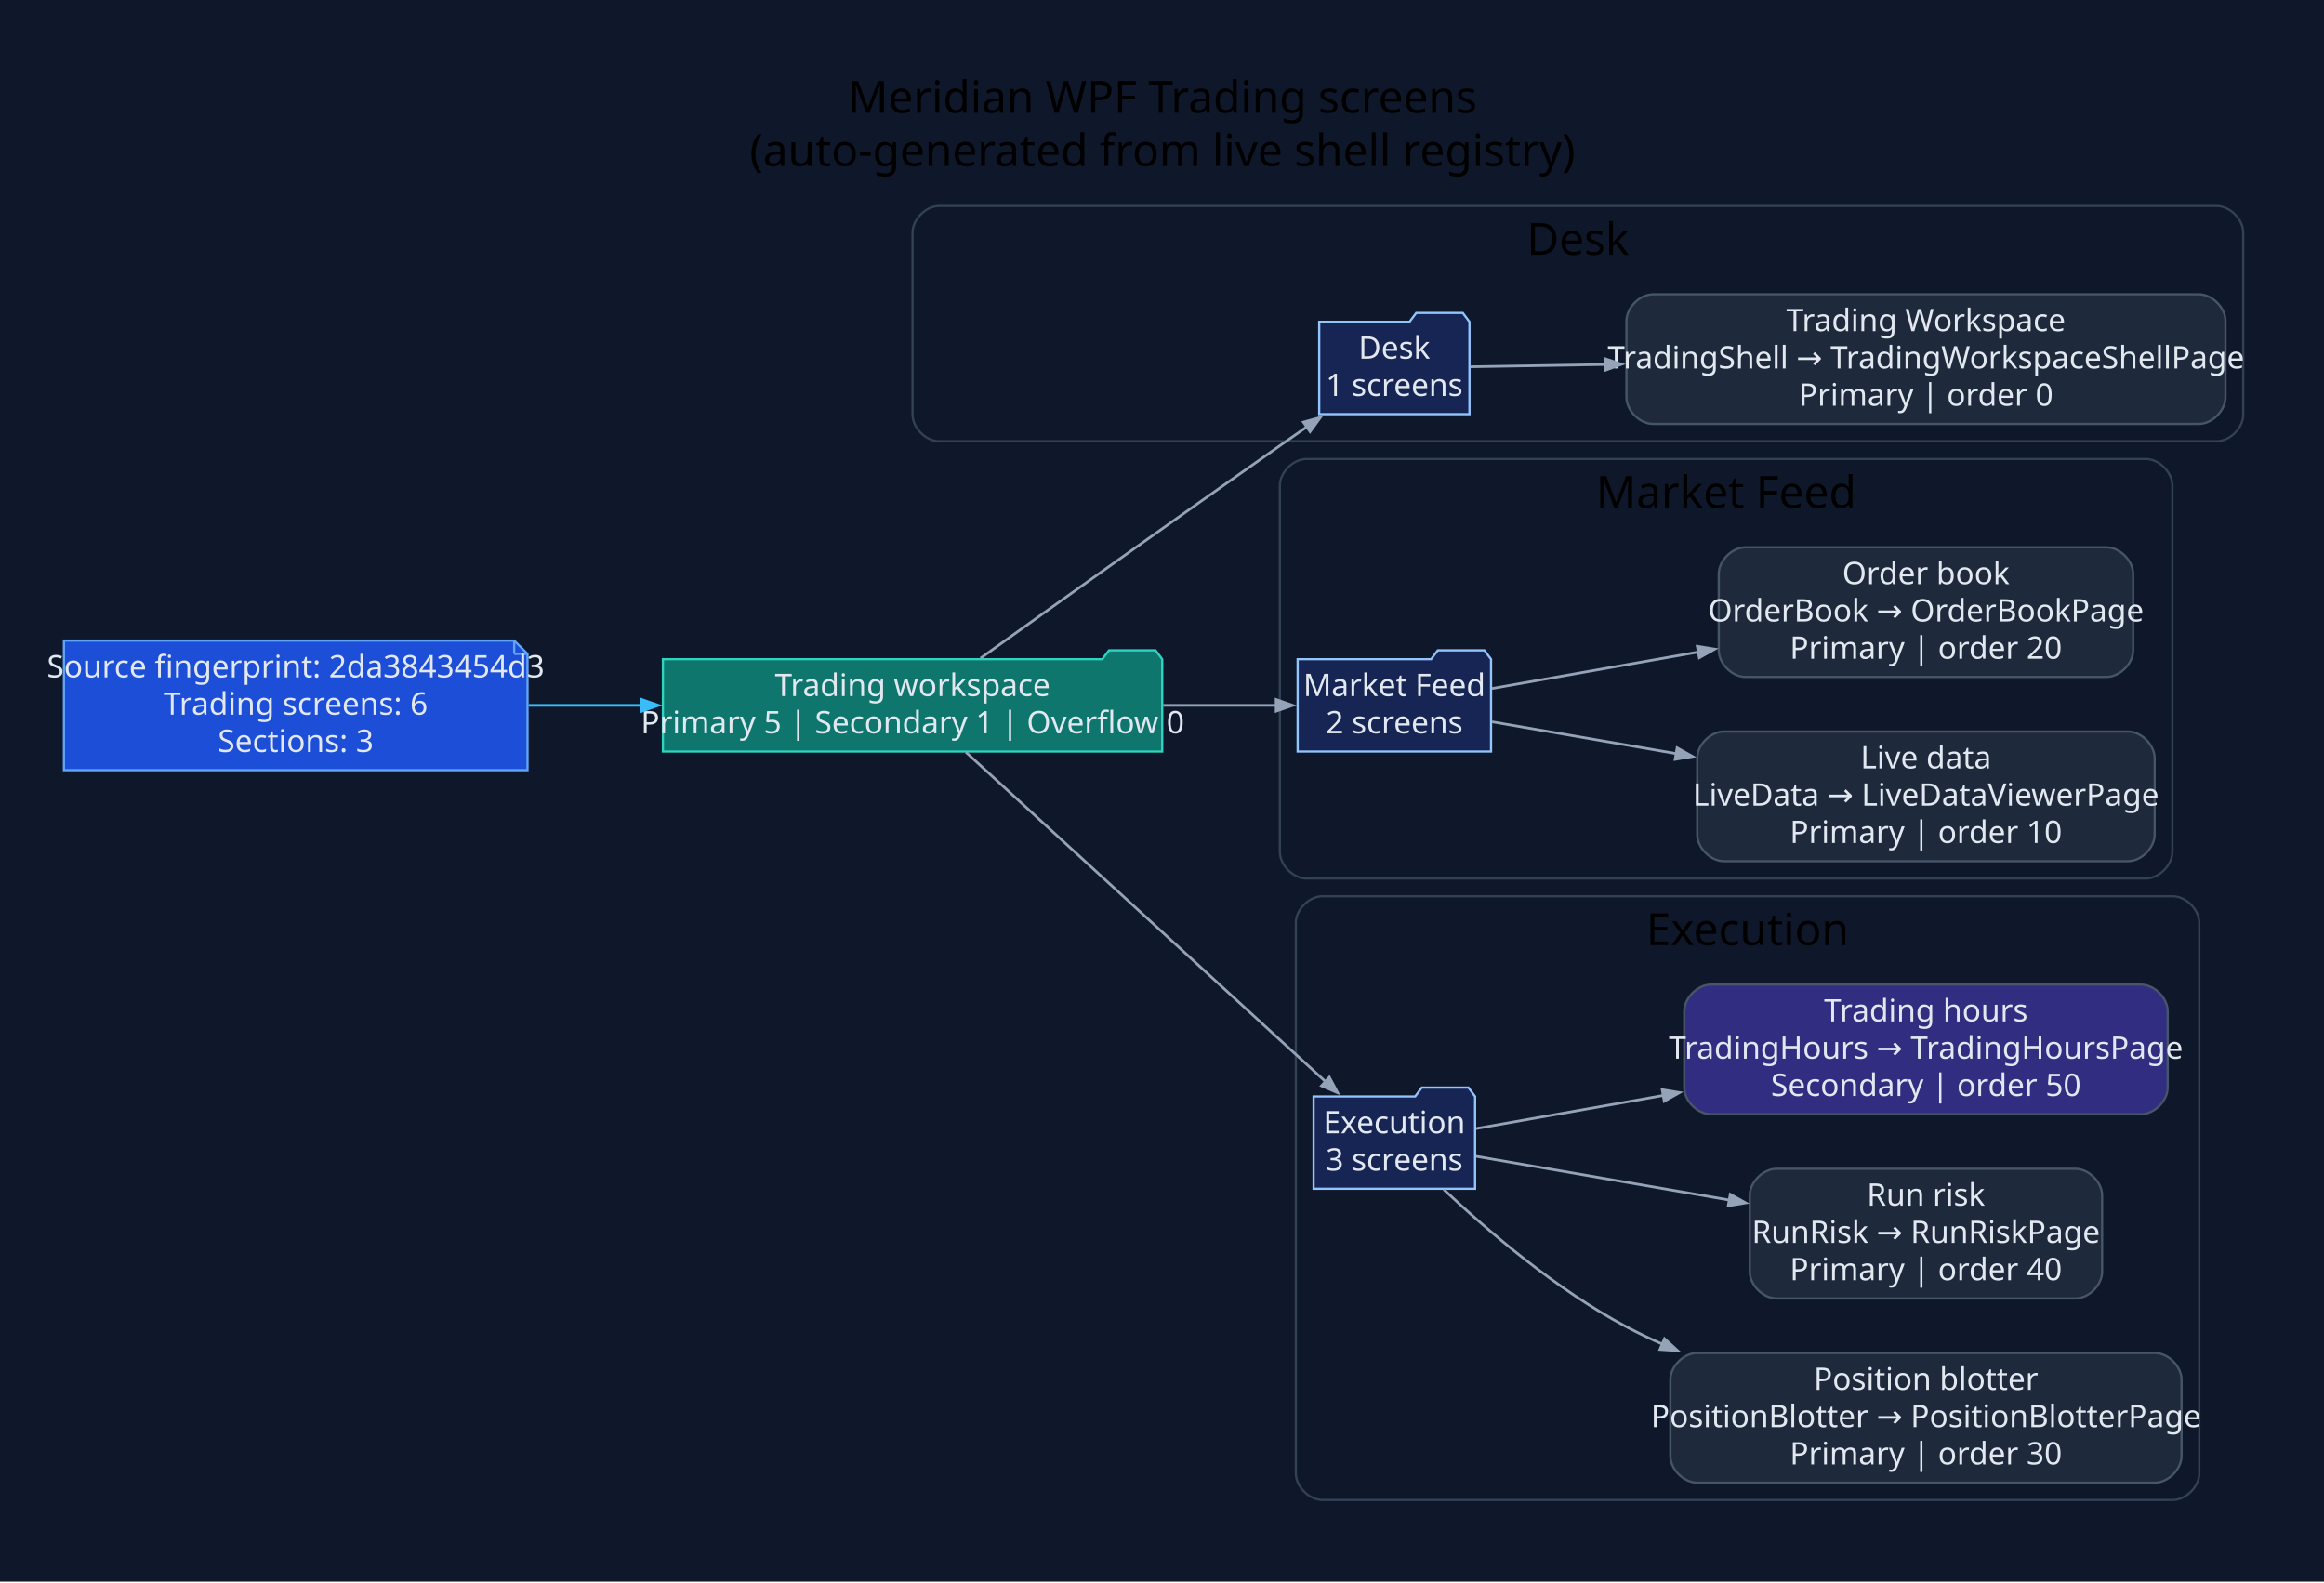
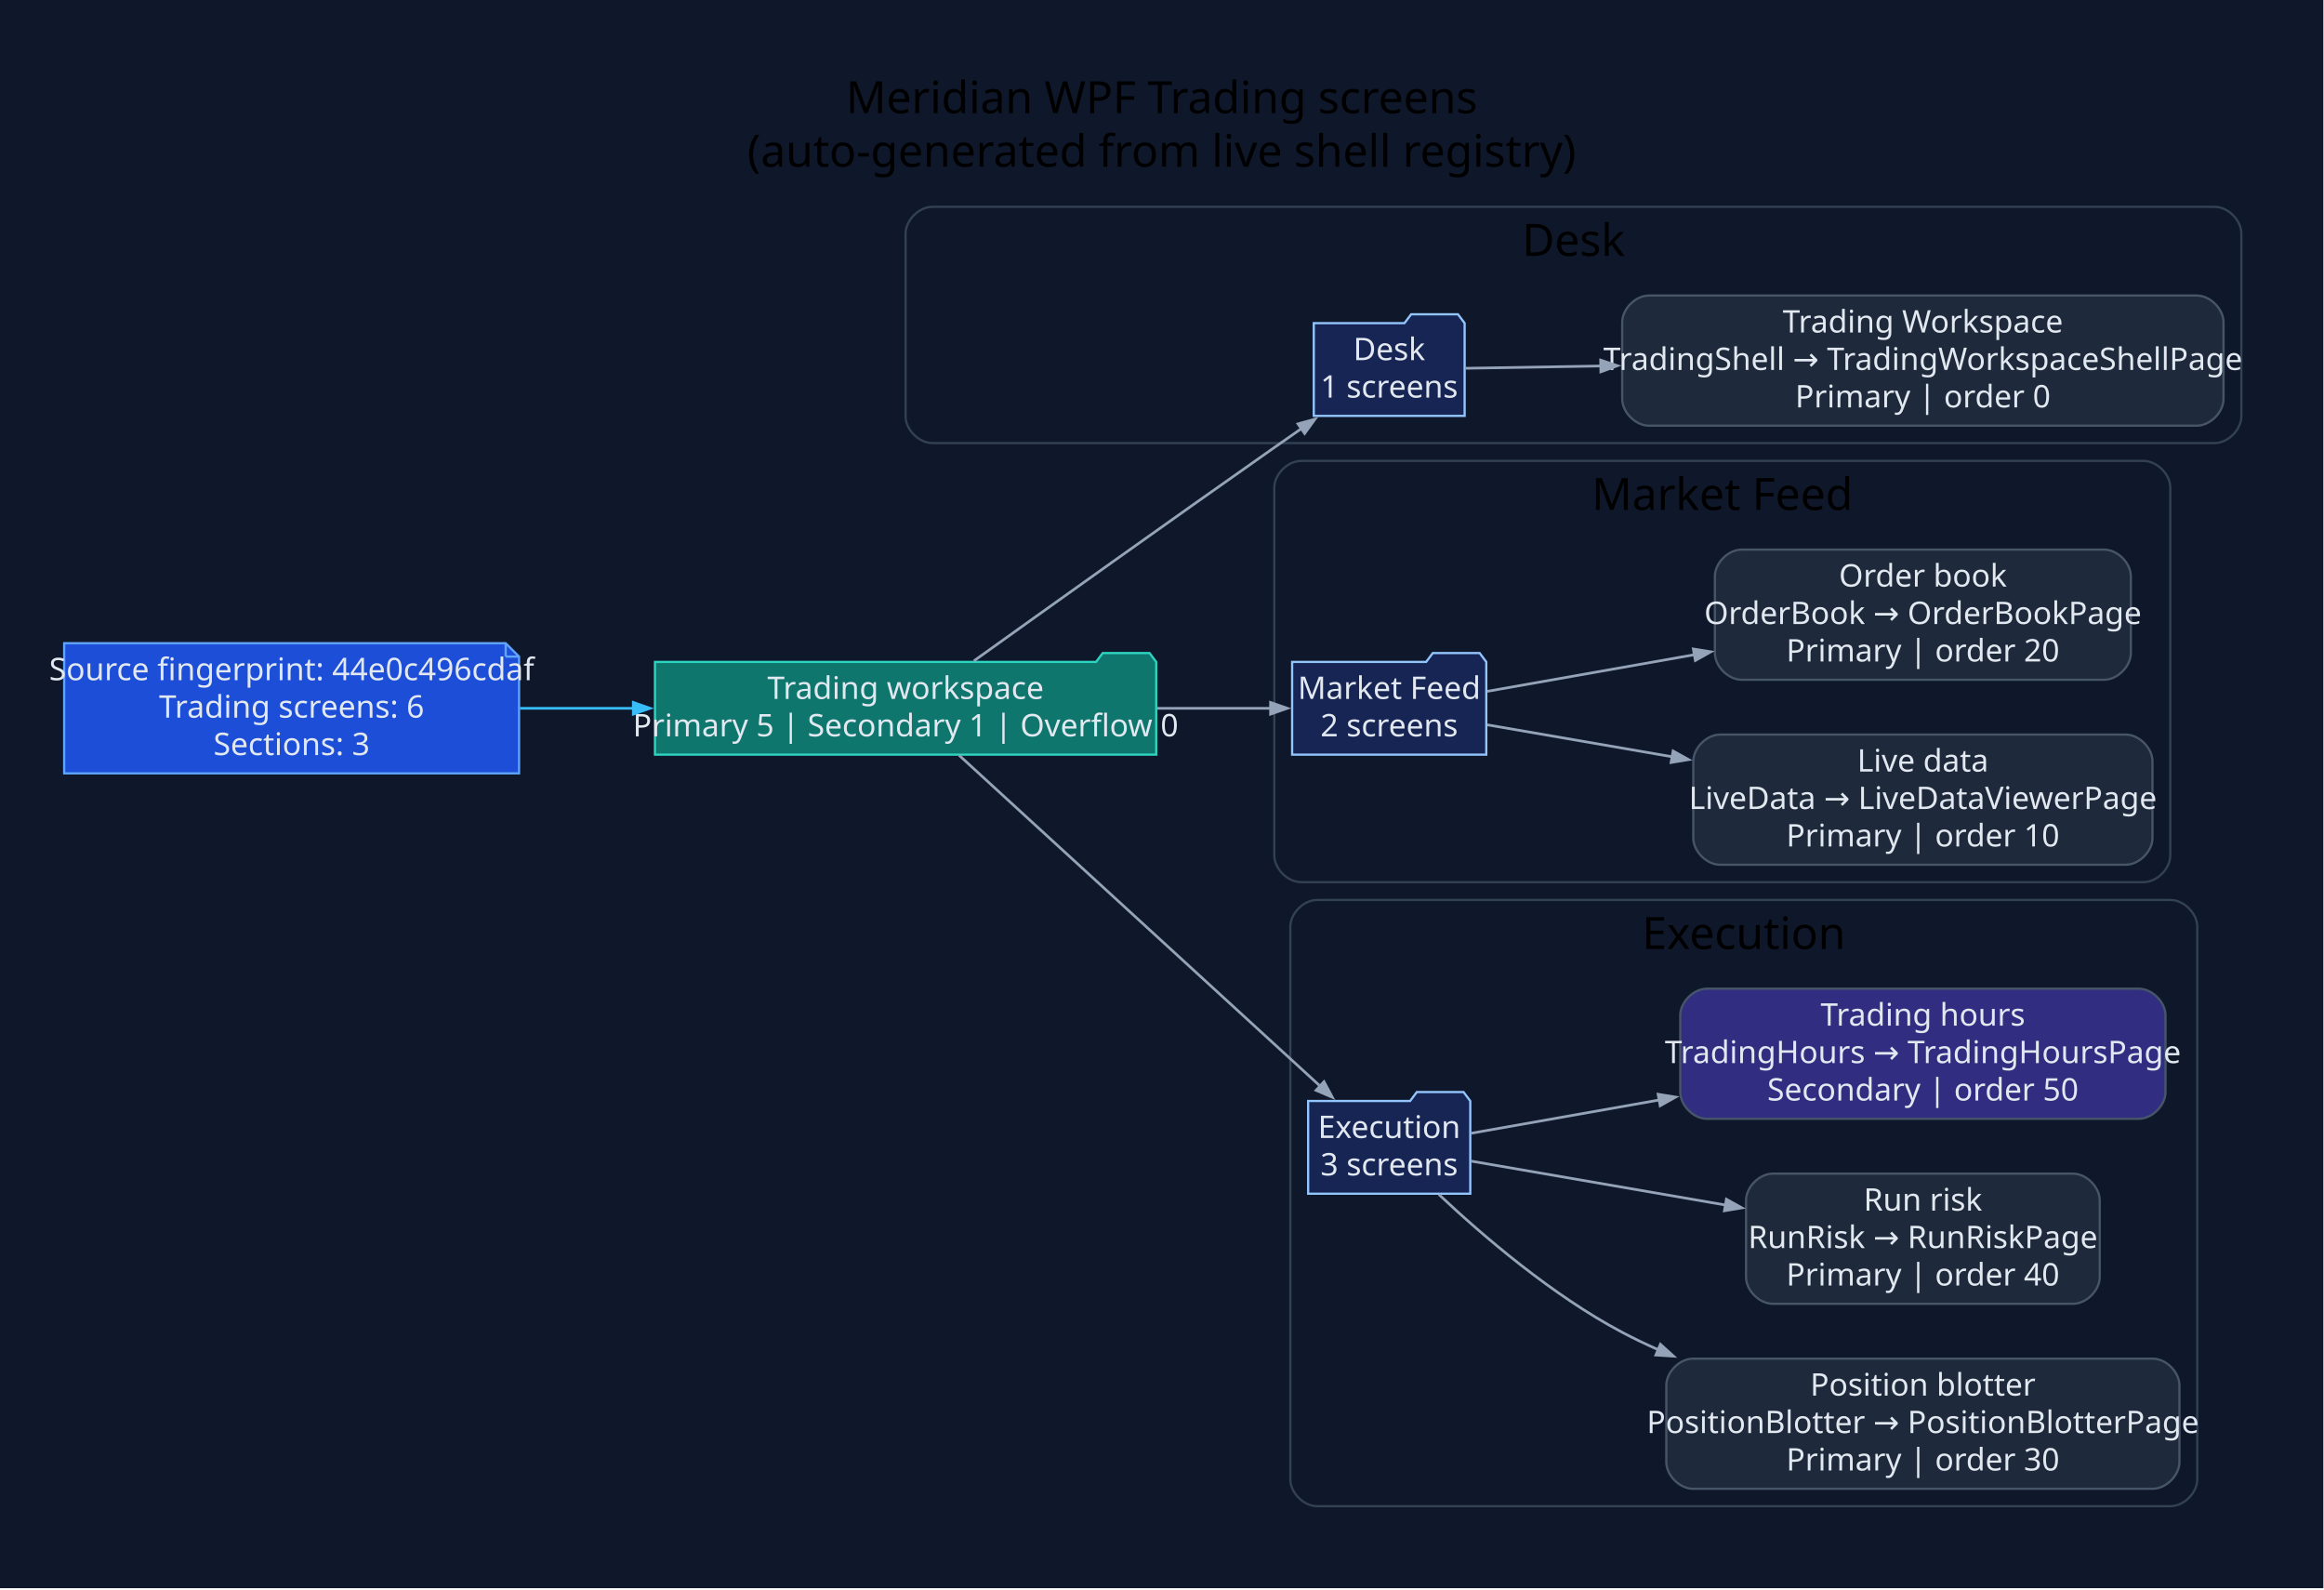
- <svg xmlns="http://www.w3.org/2000/svg" width="1047pt" height="713pt" viewBox="0.00 0.00 1047.00 713.00">
+ <svg xmlns="http://www.w3.org/2000/svg" width="1043pt" height="713pt" viewBox="0.00 0.00 1043.00 713.00">
  <g id="graph0" class="graph" transform="scale(1 1) rotate(0) translate(28.8 683.8)">
-     <polygon fill="#0f172a" stroke="none" points="-28.8,28.8 -28.8,-683.8 1018.61,-683.8 1018.61,28.8 -28.8,28.8" />
-     <text xml:space="preserve" text-anchor="middle" x="494.91" y="-633" font-family="Segoe UI" font-size="20.00">Meridian WPF Trading screens</text>
-     <text xml:space="preserve" text-anchor="middle" x="494.91" y="-609" font-family="Segoe UI" font-size="20.00">(auto-generated from live shell registry)</text>
+     <polygon fill="#0f172a" stroke="none" points="-28.8,28.8 -28.8,-683.8 1013.91,-683.8 1013.91,28.8 -28.8,28.8" />
+     <text xml:space="preserve" text-anchor="middle" x="492.56" y="-633" font-family="Segoe UI" font-size="20.00">Meridian WPF Trading screens</text>
+     <text xml:space="preserve" text-anchor="middle" x="492.56" y="-609" font-family="Segoe UI" font-size="20.00">(auto-generated from live shell registry)</text>
    <g id="clust1" class="cluster">
-       <path fill="#0f172a" stroke="#334155" d="M394.32,-485C394.32,-485 969.81,-485 969.81,-485 975.81,-485 981.81,-491 981.81,-497 981.81,-497 981.81,-579 981.81,-579 981.81,-585 975.81,-591 969.81,-591 969.81,-591 394.32,-591 394.32,-591 388.32,-591 382.32,-585 382.32,-579 382.32,-579 382.32,-497 382.32,-497 382.32,-491 388.32,-485 394.32,-485" />
-       <text xml:space="preserve" text-anchor="middle" x="682.07" y="-569" font-family="Segoe UI" font-size="20.00">Desk</text>
+       <path fill="#0f172a" stroke="#334155" d="M389.63,-485C389.63,-485 965.11,-485 965.11,-485 971.11,-485 977.11,-491 977.11,-497 977.11,-497 977.11,-579 977.11,-579 977.11,-585 971.11,-591 965.11,-591 965.11,-591 389.63,-591 389.63,-591 383.63,-591 377.63,-585 377.63,-579 377.63,-579 377.63,-497 377.63,-497 377.63,-491 383.63,-485 389.63,-485" />
+       <text xml:space="preserve" text-anchor="middle" x="677.37" y="-569" font-family="Segoe UI" font-size="20.00">Desk</text>
    </g>
    <g id="clust2" class="cluster">
-       <path fill="#0f172a" stroke="#334155" d="M559.8,-288C559.8,-288 937.91,-288 937.91,-288 943.91,-288 949.91,-294 949.91,-300 949.91,-300 949.91,-465 949.91,-465 949.91,-471 943.91,-477 937.91,-477 937.91,-477 559.8,-477 559.8,-477 553.8,-477 547.8,-471 547.8,-465 547.8,-465 547.8,-300 547.8,-300 547.8,-294 553.8,-288 559.8,-288" />
-       <text xml:space="preserve" text-anchor="middle" x="748.85" y="-455" font-family="Segoe UI" font-size="20.00">Market Feed</text>
+       <path fill="#0f172a" stroke="#334155" d="M555.1,-288C555.1,-288 933.22,-288 933.22,-288 939.22,-288 945.22,-294 945.22,-300 945.22,-300 945.22,-465 945.22,-465 945.22,-471 939.22,-477 933.22,-477 933.22,-477 555.1,-477 555.1,-477 549.1,-477 543.1,-471 543.1,-465 543.1,-465 543.1,-300 543.1,-300 543.1,-294 549.1,-288 555.1,-288" />
+       <text xml:space="preserve" text-anchor="middle" x="744.16" y="-455" font-family="Segoe UI" font-size="20.00">Market Feed</text>
    </g>
    <g id="clust3" class="cluster">
-       <path fill="#0f172a" stroke="#334155" d="M566.99,-8C566.99,-8 950.02,-8 950.02,-8 956.02,-8 962.02,-14 962.02,-20 962.02,-20 962.02,-268 962.02,-268 962.02,-274 956.02,-280 950.02,-280 950.02,-280 566.99,-280 566.99,-280 560.99,-280 554.99,-274 554.99,-268 554.99,-268 554.99,-20 554.99,-20 554.99,-14 560.99,-8 566.99,-8" />
-       <text xml:space="preserve" text-anchor="middle" x="758.5" y="-258" font-family="Segoe UI" font-size="20.00">Execution</text>
+       <path fill="#0f172a" stroke="#334155" d="M562.29,-8C562.29,-8 945.32,-8 945.32,-8 951.32,-8 957.32,-14 957.32,-20 957.32,-20 957.32,-268 957.32,-268 957.32,-274 951.32,-280 945.32,-280 945.32,-280 562.29,-280 562.29,-280 556.29,-280 550.29,-274 550.29,-268 550.29,-268 550.29,-20 550.29,-20 550.29,-14 556.29,-8 562.29,-8" />
+       <text xml:space="preserve" text-anchor="middle" x="753.81" y="-258" font-family="Segoe UI" font-size="20.00">Execution</text>
    </g>
    <g id="node1" class="node">
-       <polygon fill="#1d4ed8" stroke="#60a5fa" points="202.85,-395.2 0,-395.2 0,-336.8 208.85,-336.8 208.85,-389.2 202.85,-395.2" />
-       <polyline fill="none" stroke="#60a5fa" points="202.85,-395.2 202.85,-389.2" />
-       <polyline fill="none" stroke="#60a5fa" points="208.85,-389.2 202.85,-389.2" />
-       <text xml:space="preserve" text-anchor="middle" x="104.42" y="-378.6" font-family="Segoe UI" font-size="14.00" fill="#e2e8f0">Source fingerprint: 2da3843454d3</text>
-       <text xml:space="preserve" text-anchor="middle" x="104.42" y="-361.8" font-family="Segoe UI" font-size="14.00" fill="#e2e8f0">Trading screens: 6</text>
-       <text xml:space="preserve" text-anchor="middle" x="104.42" y="-345" font-family="Segoe UI" font-size="14.00" fill="#e2e8f0">Sections: 3</text>
+       <polygon fill="#1d4ed8" stroke="#60a5fa" points="198.15,-395.2 0,-395.2 0,-336.8 204.15,-336.8 204.15,-389.2 198.15,-395.2" />
+       <polyline fill="none" stroke="#60a5fa" points="198.15,-395.2 198.15,-389.2" />
+       <polyline fill="none" stroke="#60a5fa" points="204.15,-389.2 198.15,-389.2" />
+       <text xml:space="preserve" text-anchor="middle" x="102.08" y="-378.6" font-family="Segoe UI" font-size="14.00" fill="#e2e8f0">Source fingerprint: 44e0c496cdaf</text>
+       <text xml:space="preserve" text-anchor="middle" x="102.08" y="-361.8" font-family="Segoe UI" font-size="14.00" fill="#e2e8f0">Trading screens: 6</text>
+       <text xml:space="preserve" text-anchor="middle" x="102.08" y="-345" font-family="Segoe UI" font-size="14.00" fill="#e2e8f0">Sections: 3</text>
    </g>
    <g id="node2" class="node">
-       <polygon fill="#0f766e" stroke="#2dd4bf" points="494.8,-386.8 491.8,-390.8 470.8,-390.8 467.8,-386.8 269.85,-386.8 269.85,-345.2 494.8,-345.2 494.8,-386.8" />
-       <text xml:space="preserve" text-anchor="middle" x="382.32" y="-370.2" font-family="Segoe UI" font-size="14.00" fill="#e2e8f0">Trading workspace</text>
-       <text xml:space="preserve" text-anchor="middle" x="382.32" y="-353.4" font-family="Segoe UI" font-size="14.00" fill="#e2e8f0">Primary 5 | Secondary 1 | Overflow 0</text>
+       <polygon fill="#0f766e" stroke="#2dd4bf" points="490.1,-386.8 487.1,-390.8 466.1,-390.8 463.1,-386.8 265.15,-386.8 265.15,-345.2 490.1,-345.2 490.1,-386.8" />
+       <text xml:space="preserve" text-anchor="middle" x="377.63" y="-370.2" font-family="Segoe UI" font-size="14.00" fill="#e2e8f0">Trading workspace</text>
+       <text xml:space="preserve" text-anchor="middle" x="377.63" y="-353.4" font-family="Segoe UI" font-size="14.00" fill="#e2e8f0">Primary 5 | Secondary 1 | Overflow 0</text>
    </g>
    <g id="edge1" class="edge">
-       <path fill="none" stroke="#38bdf8" stroke-width="1.2" d="M209.34,-366C226.12,-366 243.61,-366 260.75,-366" />
-       <polygon fill="#38bdf8" stroke="#38bdf8" stroke-width="1.2" points="260.35,-368.63 267.85,-366 260.35,-363.38 260.35,-368.63" />
+       <path fill="none" stroke="#38bdf8" stroke-width="1.2" d="M204.55,-366C221.25,-366 238.71,-366 255.83,-366" />
+       <polygon fill="#38bdf8" stroke="#38bdf8" stroke-width="1.2" points="255.42,-368.63 262.92,-366 255.42,-363.38 255.42,-368.63" />
    </g>
    <g id="node3" class="node">
-       <polygon fill="#172554" stroke="#93c5fd" points="633.22,-538.8 630.22,-542.8 609.22,-542.8 606.22,-538.8 565.52,-538.8 565.52,-497.2 633.22,-497.2 633.22,-538.8" />
-       <text xml:space="preserve" text-anchor="middle" x="599.37" y="-522.2" font-family="Segoe UI" font-size="14.00" fill="#e2e8f0">Desk</text>
-       <text xml:space="preserve" text-anchor="middle" x="599.37" y="-505.4" font-family="Segoe UI" font-size="14.00" fill="#e2e8f0">1 screens</text>
+       <polygon fill="#172554" stroke="#93c5fd" points="628.52,-538.8 625.52,-542.8 604.52,-542.8 601.52,-538.8 560.82,-538.8 560.82,-497.2 628.52,-497.2 628.52,-538.8" />
+       <text xml:space="preserve" text-anchor="middle" x="594.67" y="-522.2" font-family="Segoe UI" font-size="14.00" fill="#e2e8f0">Desk</text>
+       <text xml:space="preserve" text-anchor="middle" x="594.67" y="-505.4" font-family="Segoe UI" font-size="14.00" fill="#e2e8f0">1 screens</text>
    </g>
    <g id="edge2" class="edge">
-       <path fill="none" stroke="#94a3b8" stroke-width="1.2" d="M412.95,-387.25C445.82,-410.78 500.47,-449.79 547.8,-483 551.78,-485.8 555.96,-488.71 560.12,-491.61" />
-       <polygon fill="#94a3b8" stroke="#94a3b8" stroke-width="1.2" points="558.42,-493.62 566.08,-495.74 561.41,-489.31 558.42,-493.62" />
+       <path fill="none" stroke="#94a3b8" stroke-width="1.2" d="M408.26,-387.25C441.13,-410.78 495.77,-449.79 543.1,-483 547.09,-485.8 551.26,-488.71 555.42,-491.61" />
+       <polygon fill="#94a3b8" stroke="#94a3b8" stroke-width="1.2" points="553.72,-493.62 561.38,-495.74 556.72,-489.31 553.72,-493.62" />
    </g>
    <g id="node5" class="node">
-       <polygon fill="#172554" stroke="#93c5fd" points="642.94,-386.8 639.94,-390.8 618.94,-390.8 615.94,-386.8 555.8,-386.8 555.8,-345.2 642.94,-345.2 642.94,-386.8" />
-       <text xml:space="preserve" text-anchor="middle" x="599.37" y="-370.2" font-family="Segoe UI" font-size="14.00" fill="#e2e8f0">Market Feed</text>
-       <text xml:space="preserve" text-anchor="middle" x="599.37" y="-353.4" font-family="Segoe UI" font-size="14.00" fill="#e2e8f0">2 screens</text>
+       <polygon fill="#172554" stroke="#93c5fd" points="638.24,-386.8 635.24,-390.8 614.24,-390.8 611.24,-386.8 551.1,-386.8 551.1,-345.2 638.24,-345.2 638.24,-386.8" />
+       <text xml:space="preserve" text-anchor="middle" x="594.67" y="-370.2" font-family="Segoe UI" font-size="14.00" fill="#e2e8f0">Market Feed</text>
+       <text xml:space="preserve" text-anchor="middle" x="594.67" y="-353.4" font-family="Segoe UI" font-size="14.00" fill="#e2e8f0">2 screens</text>
    </g>
    <g id="edge4" class="edge">
-       <path fill="none" stroke="#94a3b8" stroke-width="1.2" d="M495.25,-366C513.17,-366 530.92,-366 546.52,-366" />
-       <polygon fill="#94a3b8" stroke="#94a3b8" stroke-width="1.2" points="546.12,-368.63 553.62,-366 546.12,-363.38 546.12,-368.63" />
+       <path fill="none" stroke="#94a3b8" stroke-width="1.2" d="M490.56,-366C508.47,-366 526.22,-366 541.82,-366" />
+       <polygon fill="#94a3b8" stroke="#94a3b8" stroke-width="1.2" points="541.42,-368.63 548.92,-366 541.42,-363.38 541.42,-368.63" />
    </g>
    <g id="node8" class="node">
-       <polygon fill="#172554" stroke="#93c5fd" points="635.75,-189.8 632.75,-193.8 611.75,-193.8 608.75,-189.8 562.99,-189.8 562.99,-148.2 635.75,-148.2 635.75,-189.8" />
-       <text xml:space="preserve" text-anchor="middle" x="599.37" y="-173.2" font-family="Segoe UI" font-size="14.00" fill="#e2e8f0">Execution</text>
-       <text xml:space="preserve" text-anchor="middle" x="599.37" y="-156.4" font-family="Segoe UI" font-size="14.00" fill="#e2e8f0">3 screens</text>
+       <polygon fill="#172554" stroke="#93c5fd" points="631.05,-189.8 628.05,-193.8 607.05,-193.8 604.05,-189.8 558.29,-189.8 558.29,-148.2 631.05,-148.2 631.05,-189.8" />
+       <text xml:space="preserve" text-anchor="middle" x="594.67" y="-173.2" font-family="Segoe UI" font-size="14.00" fill="#e2e8f0">Execution</text>
+       <text xml:space="preserve" text-anchor="middle" x="594.67" y="-156.4" font-family="Segoe UI" font-size="14.00" fill="#e2e8f0">3 screens</text>
    </g>
    <g id="edge7" class="edge">
-       <path fill="none" stroke="#94a3b8" stroke-width="1.2" d="M406.34,-344.92C445.52,-309.02 525.16,-236.06 568.55,-196.31" />
-       <polygon fill="#94a3b8" stroke="#94a3b8" stroke-width="1.2" points="570.1,-198.46 573.85,-191.46 566.55,-194.59 570.1,-198.46" />
+       <path fill="none" stroke="#94a3b8" stroke-width="1.2" d="M401.64,-344.92C440.82,-309.02 520.46,-236.06 563.86,-196.31" />
+       <polygon fill="#94a3b8" stroke="#94a3b8" stroke-width="1.2" points="565.4,-198.46 569.16,-191.46 561.85,-194.59 565.4,-198.46" />
    </g>
    <g id="node4" class="node">
-       <path fill="#1e293b" stroke="#475569" d="M961.81,-551.2C961.81,-551.2 715.94,-551.2 715.94,-551.2 709.94,-551.2 703.94,-545.2 703.94,-539.2 703.94,-539.2 703.94,-504.8 703.94,-504.8 703.94,-498.8 709.94,-492.8 715.94,-492.8 715.94,-492.8 961.81,-492.8 961.81,-492.8 967.81,-492.8 973.81,-498.8 973.81,-504.8 973.81,-504.8 973.81,-539.2 973.81,-539.2 973.81,-545.2 967.81,-551.2 961.81,-551.2" />
-       <text xml:space="preserve" text-anchor="middle" x="838.87" y="-534.6" font-family="Segoe UI" font-size="14.00" fill="#e2e8f0">Trading Workspace</text>
-       <text xml:space="preserve" text-anchor="middle" x="838.87" y="-517.8" font-family="Segoe UI" font-size="14.00" fill="#e2e8f0">TradingShell → TradingWorkspaceShellPage</text>
-       <text xml:space="preserve" text-anchor="middle" x="838.87" y="-501" font-family="Segoe UI" font-size="14.00" fill="#e2e8f0">Primary | order 0</text>
+       <path fill="#1e293b" stroke="#475569" d="M957.11,-551.2C957.11,-551.2 711.24,-551.2 711.24,-551.2 705.24,-551.2 699.24,-545.2 699.24,-539.2 699.24,-539.2 699.24,-504.8 699.24,-504.8 699.24,-498.8 705.24,-492.8 711.24,-492.8 711.24,-492.8 957.11,-492.8 957.11,-492.8 963.11,-492.8 969.11,-498.8 969.11,-504.8 969.11,-504.8 969.11,-539.2 969.11,-539.2 969.11,-545.2 963.11,-551.2 957.11,-551.2" />
+       <text xml:space="preserve" text-anchor="middle" x="834.18" y="-534.6" font-family="Segoe UI" font-size="14.00" fill="#e2e8f0">Trading Workspace</text>
+       <text xml:space="preserve" text-anchor="middle" x="834.18" y="-517.8" font-family="Segoe UI" font-size="14.00" fill="#e2e8f0">TradingShell → TradingWorkspaceShellPage</text>
+       <text xml:space="preserve" text-anchor="middle" x="834.18" y="-501" font-family="Segoe UI" font-size="14.00" fill="#e2e8f0">Primary | order 0</text>
    </g>
    <g id="edge3" class="edge">
-       <path fill="none" stroke="#94a3b8" stroke-width="1.2" d="M633.64,-518.56C650.32,-518.84 671.79,-519.2 694.51,-519.59" />
-       <polygon fill="#94a3b8" stroke="#94a3b8" stroke-width="1.2" points="694.26,-522.21 701.8,-519.71 694.35,-516.96 694.26,-522.21" />
+       <path fill="none" stroke="#94a3b8" stroke-width="1.2" d="M628.94,-518.56C645.63,-518.84 667.09,-519.2 689.82,-519.59" />
+       <polygon fill="#94a3b8" stroke="#94a3b8" stroke-width="1.2" points="689.57,-522.21 697.11,-519.71 689.65,-516.96 689.57,-522.21" />
    </g>
    <g id="node6" class="node">
-       <path fill="#1e293b" stroke="#475569" d="M929.91,-354.2C929.91,-354.2 747.83,-354.2 747.83,-354.2 741.83,-354.2 735.83,-348.2 735.83,-342.2 735.83,-342.2 735.83,-307.8 735.83,-307.8 735.83,-301.8 741.83,-295.8 747.83,-295.8 747.83,-295.8 929.91,-295.8 929.91,-295.8 935.91,-295.8 941.91,-301.8 941.91,-307.8 941.91,-307.8 941.91,-342.2 941.91,-342.2 941.91,-348.2 935.91,-354.2 929.91,-354.2" />
-       <text xml:space="preserve" text-anchor="middle" x="838.87" y="-337.6" font-family="Segoe UI" font-size="14.00" fill="#e2e8f0">Live data</text>
-       <text xml:space="preserve" text-anchor="middle" x="838.87" y="-320.8" font-family="Segoe UI" font-size="14.00" fill="#e2e8f0">LiveData → LiveDataViewerPage</text>
-       <text xml:space="preserve" text-anchor="middle" x="838.87" y="-304" font-family="Segoe UI" font-size="14.00" fill="#e2e8f0">Primary | order 10</text>
+       <path fill="#1e293b" stroke="#475569" d="M925.22,-354.2C925.22,-354.2 743.14,-354.2 743.14,-354.2 737.14,-354.2 731.14,-348.2 731.14,-342.2 731.14,-342.2 731.14,-307.8 731.14,-307.8 731.14,-301.8 737.14,-295.8 743.14,-295.8 743.14,-295.8 925.22,-295.8 925.22,-295.8 931.22,-295.8 937.22,-301.8 937.22,-307.8 937.22,-307.8 937.22,-342.2 937.22,-342.2 937.22,-348.2 931.22,-354.2 925.22,-354.2" />
+       <text xml:space="preserve" text-anchor="middle" x="834.18" y="-337.6" font-family="Segoe UI" font-size="14.00" fill="#e2e8f0">Live data</text>
+       <text xml:space="preserve" text-anchor="middle" x="834.18" y="-320.8" font-family="Segoe UI" font-size="14.00" fill="#e2e8f0">LiveData → LiveDataViewerPage</text>
+       <text xml:space="preserve" text-anchor="middle" x="834.18" y="-304" font-family="Segoe UI" font-size="14.00" fill="#e2e8f0">Primary | order 10</text>
    </g>
    <g id="edge5" class="edge">
-       <path fill="none" stroke="#94a3b8" stroke-width="1.2" d="M643.38,-358.58C666.76,-354.54 696.86,-349.34 726.37,-344.25" />
-       <polygon fill="#94a3b8" stroke="#94a3b8" stroke-width="1.2" points="726.76,-346.84 733.71,-342.98 725.87,-341.67 726.76,-346.84" />
+       <path fill="none" stroke="#94a3b8" stroke-width="1.2" d="M638.68,-358.58C662.06,-354.54 692.17,-349.34 721.67,-344.25" />
+       <polygon fill="#94a3b8" stroke="#94a3b8" stroke-width="1.2" points="722.07,-346.84 729.01,-342.98 721.17,-341.67 722.07,-346.84" />
    </g>
    <g id="node7" class="node">
-       <path fill="#1e293b" stroke="#475569" d="M920.22,-437.2C920.22,-437.2 757.53,-437.2 757.53,-437.2 751.53,-437.2 745.53,-431.2 745.53,-425.2 745.53,-425.2 745.53,-390.8 745.53,-390.8 745.53,-384.8 751.53,-378.8 757.53,-378.8 757.53,-378.8 920.22,-378.8 920.22,-378.8 926.22,-378.8 932.22,-384.8 932.22,-390.8 932.22,-390.8 932.22,-425.2 932.22,-425.2 932.22,-431.2 926.22,-437.2 920.22,-437.2" />
-       <text xml:space="preserve" text-anchor="middle" x="838.87" y="-420.6" font-family="Segoe UI" font-size="14.00" fill="#e2e8f0">Order book</text>
-       <text xml:space="preserve" text-anchor="middle" x="838.87" y="-403.8" font-family="Segoe UI" font-size="14.00" fill="#e2e8f0">OrderBook → OrderBookPage</text>
-       <text xml:space="preserve" text-anchor="middle" x="838.87" y="-387" font-family="Segoe UI" font-size="14.00" fill="#e2e8f0">Primary | order 20</text>
+       <path fill="#1e293b" stroke="#475569" d="M915.52,-437.2C915.52,-437.2 752.83,-437.2 752.83,-437.2 746.83,-437.2 740.83,-431.2 740.83,-425.2 740.83,-425.2 740.83,-390.8 740.83,-390.8 740.83,-384.8 746.83,-378.8 752.83,-378.8 752.83,-378.8 915.52,-378.8 915.52,-378.8 921.52,-378.8 927.52,-384.8 927.52,-390.8 927.52,-390.8 927.52,-425.2 927.52,-425.2 927.52,-431.2 921.52,-437.2 915.52,-437.2" />
+       <text xml:space="preserve" text-anchor="middle" x="834.18" y="-420.6" font-family="Segoe UI" font-size="14.00" fill="#e2e8f0">Order book</text>
+       <text xml:space="preserve" text-anchor="middle" x="834.18" y="-403.8" font-family="Segoe UI" font-size="14.00" fill="#e2e8f0">OrderBook → OrderBookPage</text>
+       <text xml:space="preserve" text-anchor="middle" x="834.18" y="-387" font-family="Segoe UI" font-size="14.00" fill="#e2e8f0">Primary | order 20</text>
    </g>
    <g id="edge6" class="edge">
-       <path fill="none" stroke="#94a3b8" stroke-width="1.2" d="M643.38,-373.61C669.4,-378.21 703.76,-384.28 736.35,-390.05" />
-       <polygon fill="#94a3b8" stroke="#94a3b8" stroke-width="1.2" points="735.85,-392.62 743.7,-391.35 736.77,-387.46 735.85,-392.62" />
+       <path fill="none" stroke="#94a3b8" stroke-width="1.2" d="M638.68,-373.61C664.71,-378.21 699.06,-384.28 731.65,-390.05" />
+       <polygon fill="#94a3b8" stroke="#94a3b8" stroke-width="1.2" points="731.16,-392.62 739,-391.35 732.07,-387.46 731.16,-392.62" />
    </g>
    <g id="node9" class="node">
-       <path fill="#1e293b" stroke="#475569" d="M942.02,-74.2C942.02,-74.2 735.73,-74.2 735.73,-74.2 729.73,-74.2 723.73,-68.2 723.73,-62.2 723.73,-62.2 723.73,-27.8 723.73,-27.8 723.73,-21.8 729.73,-15.8 735.73,-15.8 735.73,-15.8 942.02,-15.8 942.02,-15.8 948.02,-15.8 954.02,-21.8 954.02,-27.8 954.02,-27.8 954.02,-62.2 954.02,-62.2 954.02,-68.2 948.02,-74.2 942.02,-74.2" />
-       <text xml:space="preserve" text-anchor="middle" x="838.87" y="-57.6" font-family="Segoe UI" font-size="14.00" fill="#e2e8f0">Position blotter</text>
-       <text xml:space="preserve" text-anchor="middle" x="838.87" y="-40.8" font-family="Segoe UI" font-size="14.00" fill="#e2e8f0">PositionBlotter → PositionBlotterPage</text>
-       <text xml:space="preserve" text-anchor="middle" x="838.87" y="-24" font-family="Segoe UI" font-size="14.00" fill="#e2e8f0">Primary | order 30</text>
+       <path fill="#1e293b" stroke="#475569" d="M937.32,-74.2C937.32,-74.2 731.03,-74.2 731.03,-74.2 725.03,-74.2 719.03,-68.2 719.03,-62.2 719.03,-62.2 719.03,-27.8 719.03,-27.8 719.03,-21.8 725.03,-15.8 731.03,-15.8 731.03,-15.8 937.32,-15.8 937.32,-15.8 943.32,-15.8 949.32,-21.8 949.32,-27.8 949.32,-27.8 949.32,-62.2 949.32,-62.2 949.32,-68.2 943.32,-74.2 937.32,-74.2" />
+       <text xml:space="preserve" text-anchor="middle" x="834.18" y="-57.6" font-family="Segoe UI" font-size="14.00" fill="#e2e8f0">Position blotter</text>
+       <text xml:space="preserve" text-anchor="middle" x="834.18" y="-40.8" font-family="Segoe UI" font-size="14.00" fill="#e2e8f0">PositionBlotter → PositionBlotterPage</text>
+       <text xml:space="preserve" text-anchor="middle" x="834.18" y="-24" font-family="Segoe UI" font-size="14.00" fill="#e2e8f0">Primary | order 30</text>
    </g>
    <g id="edge8" class="edge">
-       <path fill="none" stroke="#94a3b8" stroke-width="1.2" d="M621.65,-147.87C641.46,-129.25 672.57,-102.59 703.94,-86 709.21,-83.21 714.7,-80.58 720.32,-78.11" />
-       <polygon fill="#94a3b8" stroke="#94a3b8" stroke-width="1.2" points="721.08,-80.64 726.96,-75.3 719.03,-75.8 721.08,-80.64" />
+       <path fill="none" stroke="#94a3b8" stroke-width="1.2" d="M616.95,-147.87C636.76,-129.25 667.87,-102.59 699.24,-86 704.51,-83.21 710,-80.58 715.62,-78.11" />
+       <polygon fill="#94a3b8" stroke="#94a3b8" stroke-width="1.2" points="716.38,-80.64 722.27,-75.3 714.34,-75.8 716.38,-80.64" />
    </g>
    <g id="node10" class="node">
-       <path fill="#1e293b" stroke="#475569" d="M906.24,-157.2C906.24,-157.2 771.5,-157.2 771.5,-157.2 765.5,-157.2 759.5,-151.2 759.5,-145.2 759.5,-145.2 759.5,-110.8 759.5,-110.8 759.5,-104.8 765.5,-98.8 771.5,-98.8 771.5,-98.8 906.24,-98.8 906.24,-98.8 912.24,-98.8 918.24,-104.8 918.24,-110.8 918.24,-110.8 918.24,-145.2 918.24,-145.2 918.24,-151.2 912.24,-157.2 906.24,-157.2" />
-       <text xml:space="preserve" text-anchor="middle" x="838.87" y="-140.6" font-family="Segoe UI" font-size="14.00" fill="#e2e8f0">Run risk</text>
-       <text xml:space="preserve" text-anchor="middle" x="838.87" y="-123.8" font-family="Segoe UI" font-size="14.00" fill="#e2e8f0">RunRisk → RunRiskPage</text>
-       <text xml:space="preserve" text-anchor="middle" x="838.87" y="-107" font-family="Segoe UI" font-size="14.00" fill="#e2e8f0">Primary | order 40</text>
+       <path fill="#1e293b" stroke="#475569" d="M901.55,-157.2C901.55,-157.2 766.81,-157.2 766.81,-157.2 760.81,-157.2 754.81,-151.2 754.81,-145.2 754.81,-145.2 754.81,-110.8 754.81,-110.8 754.81,-104.8 760.81,-98.8 766.81,-98.8 766.81,-98.8 901.55,-98.8 901.55,-98.8 907.55,-98.8 913.55,-104.8 913.55,-110.8 913.55,-110.8 913.55,-145.2 913.55,-145.2 913.55,-151.2 907.55,-157.2 901.55,-157.2" />
+       <text xml:space="preserve" text-anchor="middle" x="834.18" y="-140.6" font-family="Segoe UI" font-size="14.00" fill="#e2e8f0">Run risk</text>
+       <text xml:space="preserve" text-anchor="middle" x="834.18" y="-123.8" font-family="Segoe UI" font-size="14.00" fill="#e2e8f0">RunRisk → RunRiskPage</text>
+       <text xml:space="preserve" text-anchor="middle" x="834.18" y="-107" font-family="Segoe UI" font-size="14.00" fill="#e2e8f0">Primary | order 40</text>
    </g>
    <g id="edge9" class="edge">
-       <path fill="none" stroke="#94a3b8" stroke-width="1.2" d="M636.18,-162.82C666.42,-157.6 710.99,-149.9 750.55,-143.07" />
-       <polygon fill="#94a3b8" stroke="#94a3b8" stroke-width="1.2" points="750.7,-145.71 757.64,-141.85 749.8,-140.54 750.7,-145.71" />
+       <path fill="none" stroke="#94a3b8" stroke-width="1.2" d="M631.48,-162.82C661.72,-157.6 706.3,-149.9 745.85,-143.07" />
+       <polygon fill="#94a3b8" stroke="#94a3b8" stroke-width="1.2" points="746,-145.71 752.94,-141.85 745.11,-140.54 746,-145.71" />
    </g>
    <g id="node11" class="node">
-       <path fill="#312e81" stroke="#475569" d="M935.77,-240.2C935.77,-240.2 741.98,-240.2 741.98,-240.2 735.98,-240.2 729.98,-234.2 729.98,-228.2 729.98,-228.2 729.98,-193.8 729.98,-193.8 729.98,-187.8 735.98,-181.8 741.98,-181.8 741.98,-181.8 935.77,-181.8 935.77,-181.8 941.77,-181.8 947.77,-187.8 947.77,-193.8 947.77,-193.8 947.77,-228.2 947.77,-228.2 947.77,-234.2 941.77,-240.2 935.77,-240.2" />
-       <text xml:space="preserve" text-anchor="middle" x="838.87" y="-223.6" font-family="Segoe UI" font-size="14.00" fill="#e2e8f0">Trading hours</text>
-       <text xml:space="preserve" text-anchor="middle" x="838.87" y="-206.8" font-family="Segoe UI" font-size="14.00" fill="#e2e8f0">TradingHours → TradingHoursPage</text>
-       <text xml:space="preserve" text-anchor="middle" x="838.87" y="-190" font-family="Segoe UI" font-size="14.00" fill="#e2e8f0">Secondary | order 50</text>
+       <path fill="#312e81" stroke="#475569" d="M931.07,-240.2C931.07,-240.2 737.28,-240.2 737.28,-240.2 731.28,-240.2 725.28,-234.2 725.28,-228.2 725.28,-228.2 725.28,-193.8 725.28,-193.8 725.28,-187.8 731.28,-181.8 737.28,-181.8 737.28,-181.8 931.07,-181.8 931.07,-181.8 937.07,-181.8 943.07,-187.8 943.07,-193.8 943.07,-193.8 943.07,-228.2 943.07,-228.2 943.07,-234.2 937.07,-240.2 931.07,-240.2" />
+       <text xml:space="preserve" text-anchor="middle" x="834.18" y="-223.6" font-family="Segoe UI" font-size="14.00" fill="#e2e8f0">Trading hours</text>
+       <text xml:space="preserve" text-anchor="middle" x="834.18" y="-206.8" font-family="Segoe UI" font-size="14.00" fill="#e2e8f0">TradingHours → TradingHoursPage</text>
+       <text xml:space="preserve" text-anchor="middle" x="834.18" y="-190" font-family="Segoe UI" font-size="14.00" fill="#e2e8f0">Secondary | order 50</text>
    </g>
    <g id="edge10" class="edge">
-       <path fill="none" stroke="#94a3b8" stroke-width="1.2" d="M636.18,-175.33C658.94,-179.36 689.83,-184.82 720.58,-190.26" />
-       <polygon fill="#94a3b8" stroke="#94a3b8" stroke-width="1.2" points="720.05,-192.83 727.89,-191.55 720.96,-187.66 720.05,-192.83" />
+       <path fill="none" stroke="#94a3b8" stroke-width="1.2" d="M631.48,-175.33C654.25,-179.36 685.13,-184.82 715.89,-190.26" />
+       <polygon fill="#94a3b8" stroke="#94a3b8" stroke-width="1.2" points="715.35,-192.83 723.19,-191.55 716.27,-187.66 715.35,-192.83" />
    </g>
  </g>
</svg>
